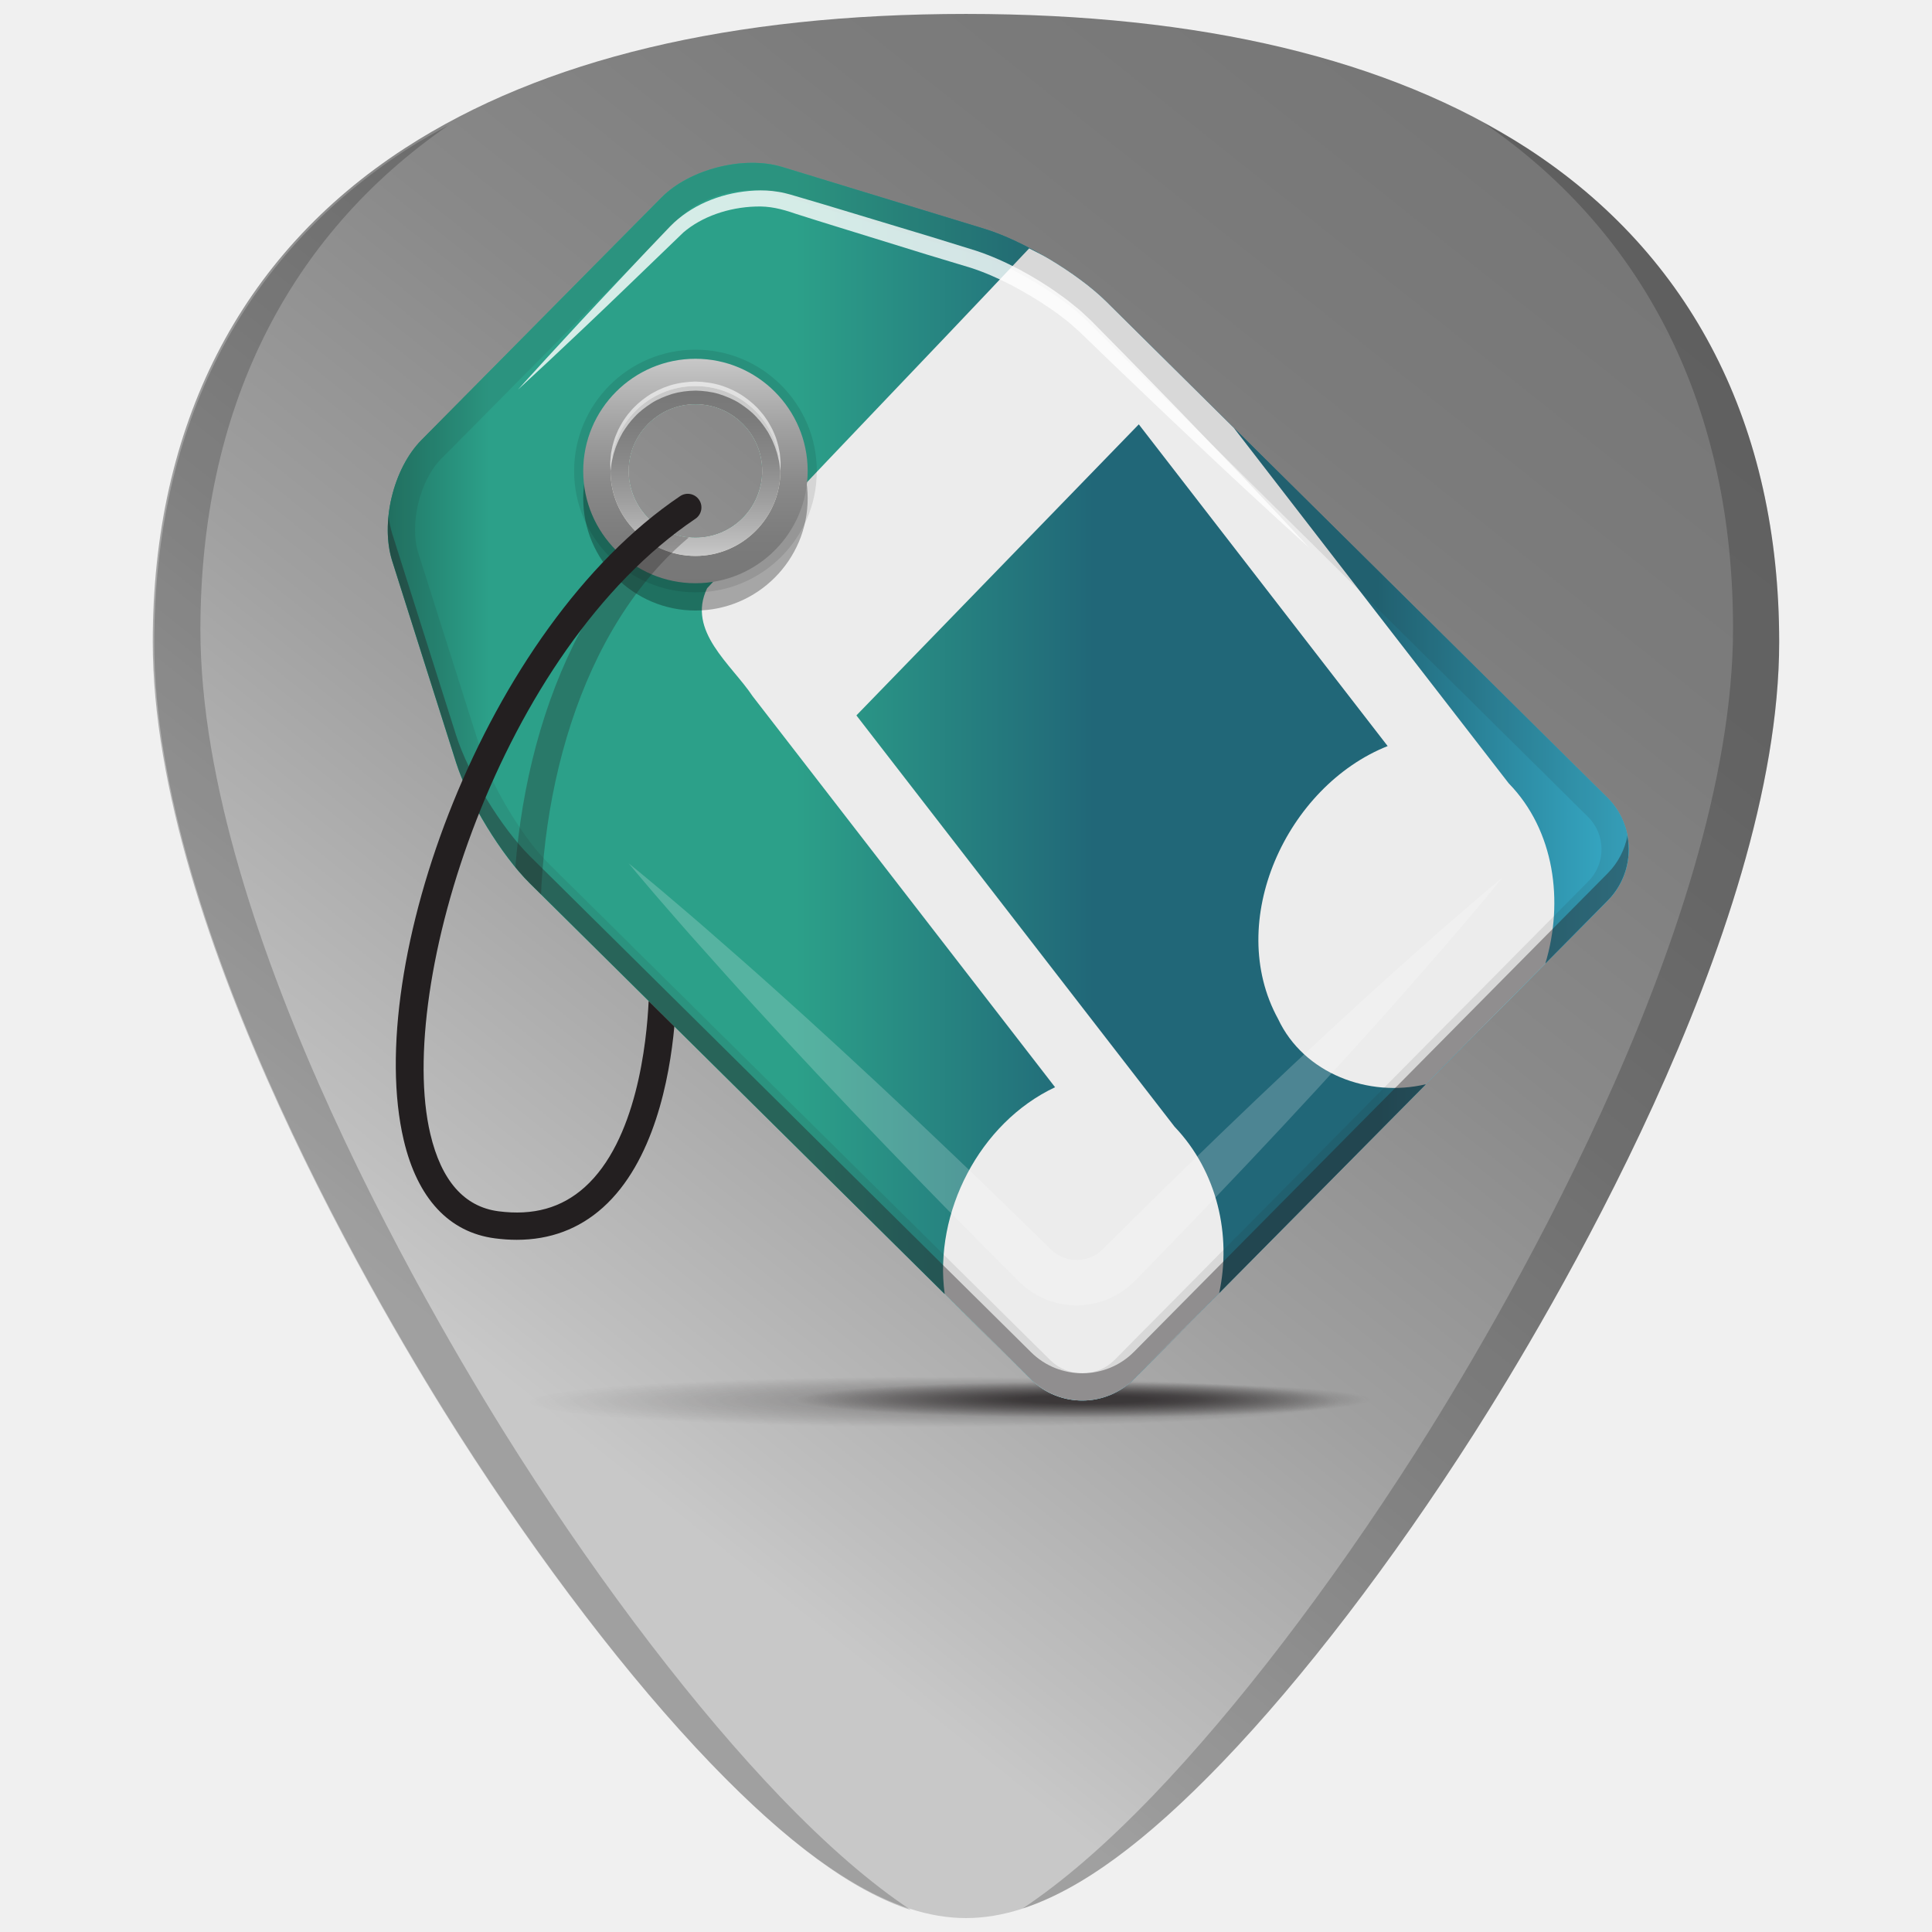
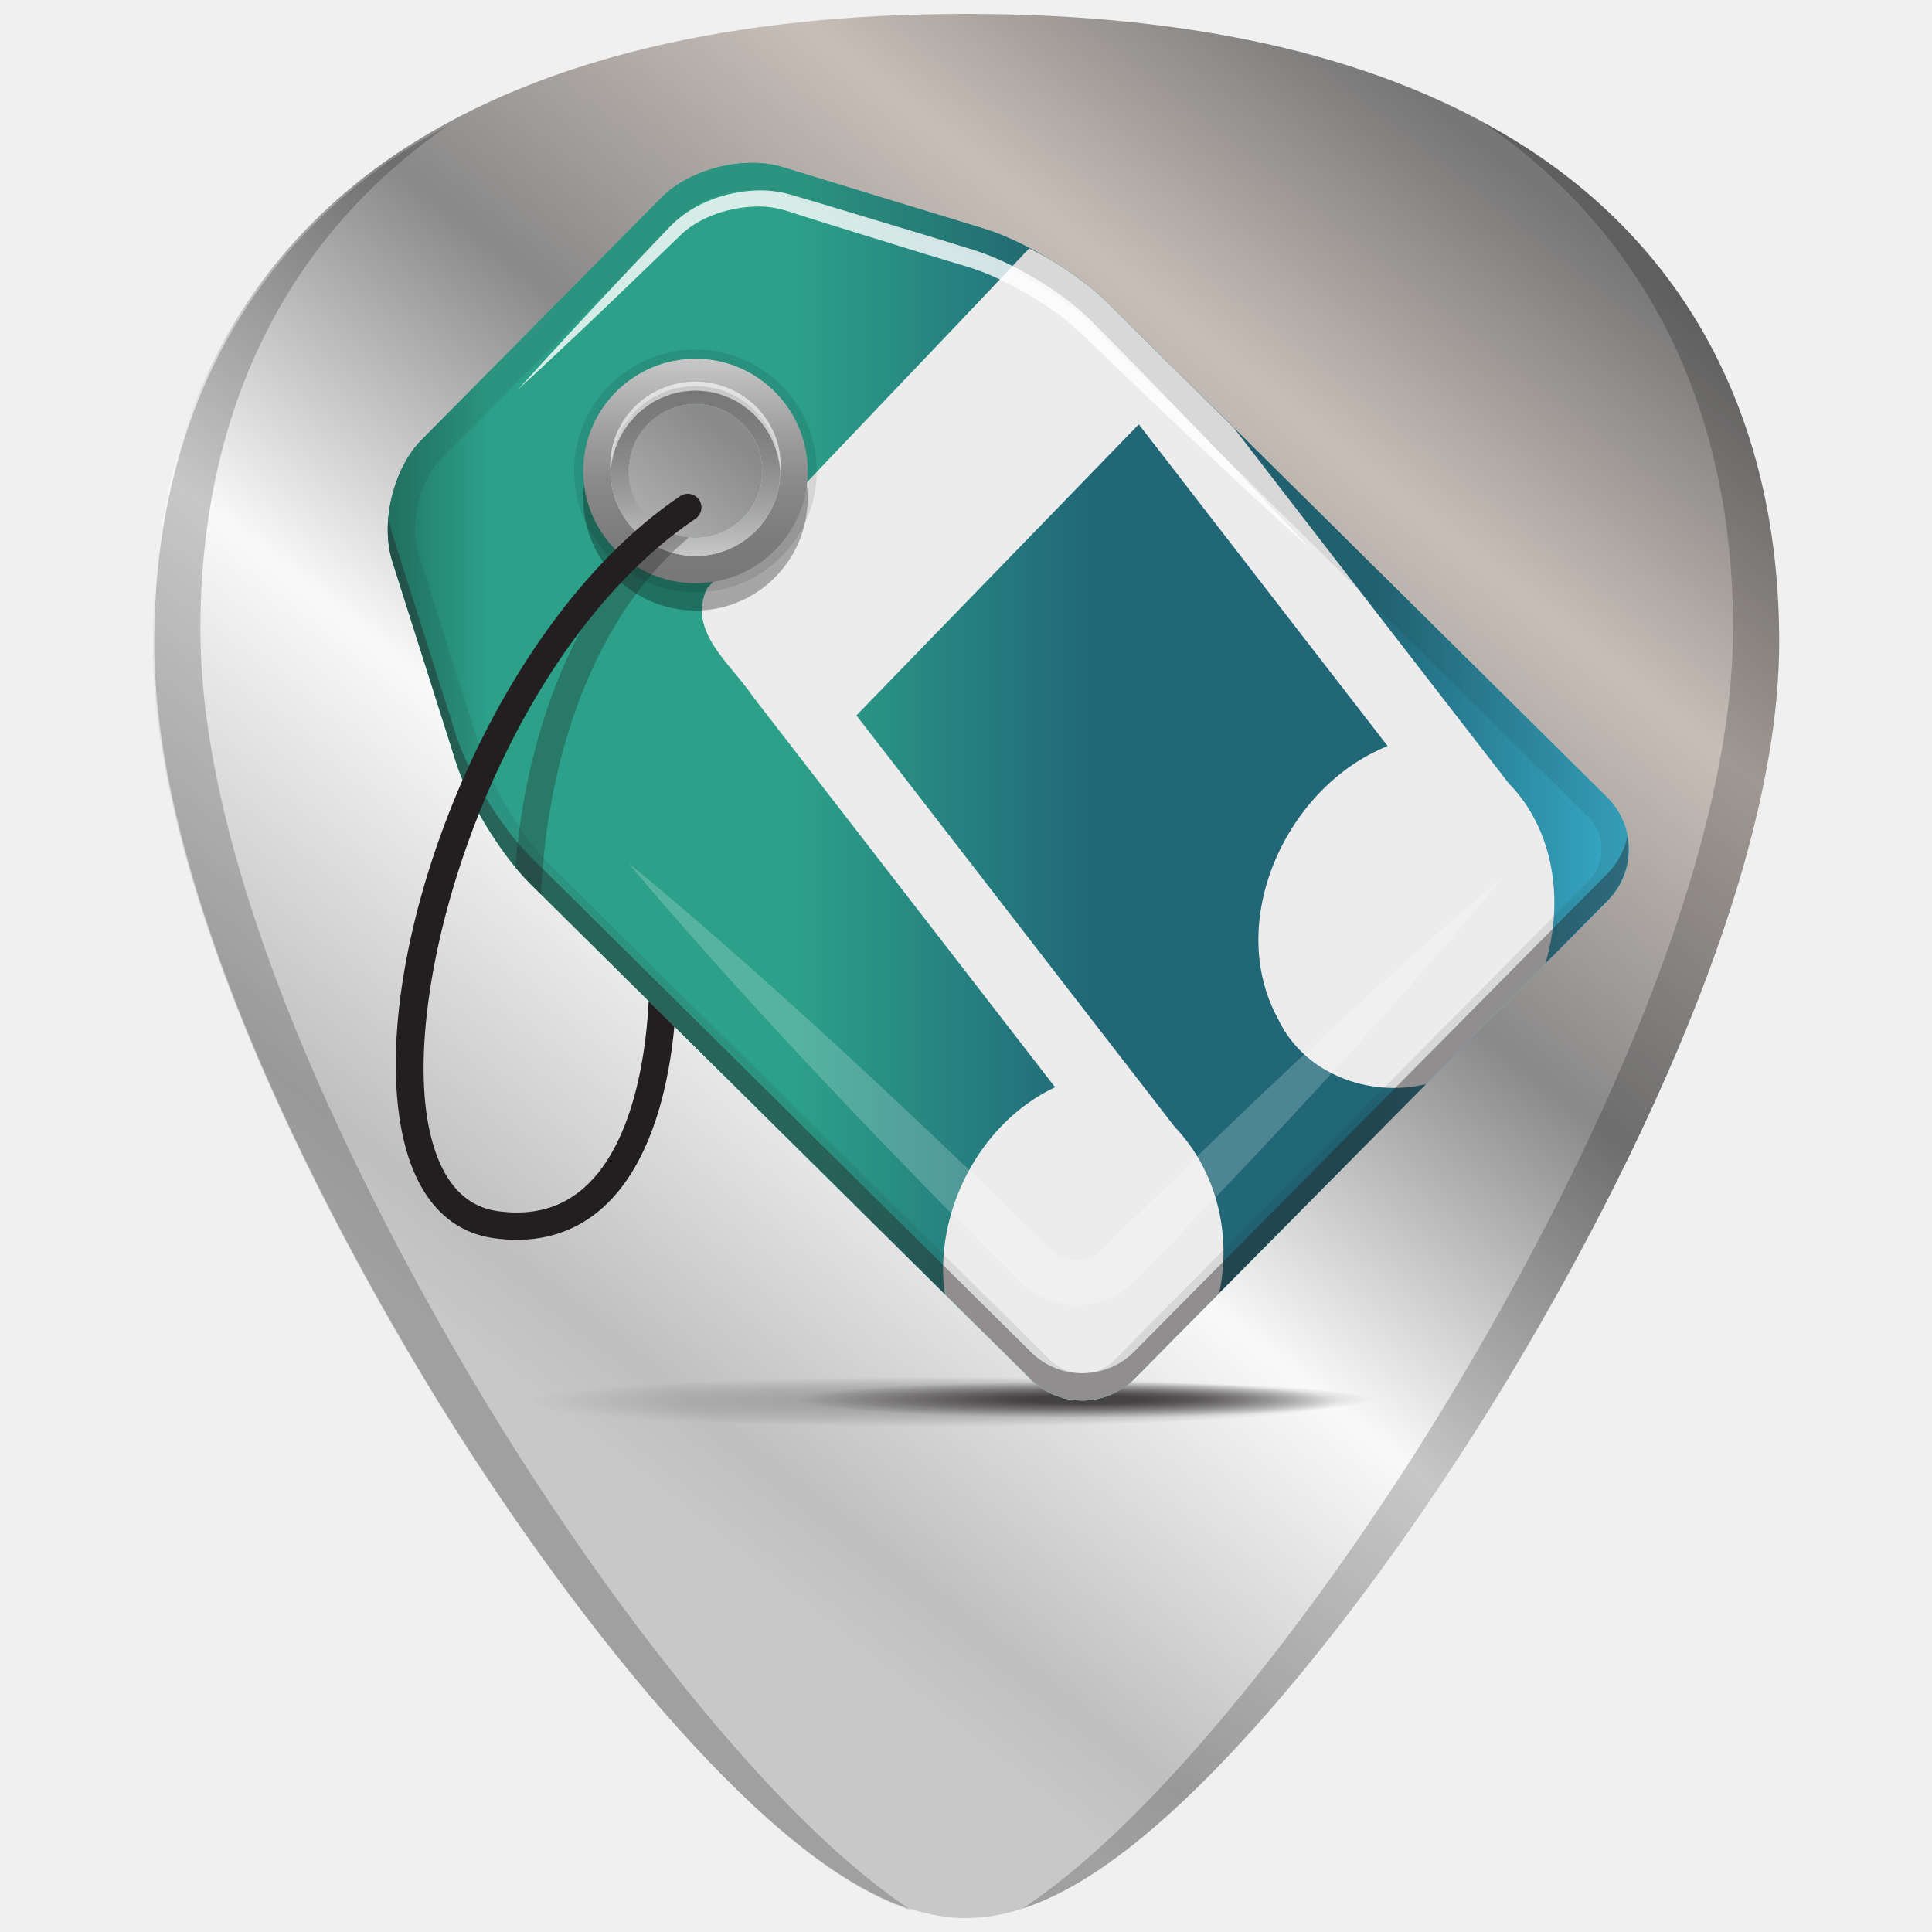
<svg xmlns="http://www.w3.org/2000/svg" xmlns:xlink="http://www.w3.org/1999/xlink" version="1.1" x="0px" y="0px" width="48" height="48" viewBox="0 0 48 48" enable-background="new 0 0 256 256" xml:space="preserve" id="svg158">
  <defs id="defs162">
+     <linearGradient id="linearGradient1034" gradientUnits="userSpaceOnUse" x1="67.374" y1="82.338" x2="67.374" y2="49.164">
+       <stop offset="0" style="stop-color:#C8C8C8" id="stop1022" />
+       <stop offset="0.063" style="stop-color:#BFBFBF" id="stop1024" />
+       <stop offset="0.316" style="stop-color:#f9f9f9;stop-opacity:1" id="stop1026" />
+       <stop offset="0.561" style="stop-color:#898989" id="stop1028" />
+       <stop offset="0.793" style="stop-color:#c8beb7;stop-opacity:1" id="stop1030" />
+       <stop offset="1" style="stop-color:#777777" id="stop1032" />
+     </linearGradient>
    <linearGradient style="fill-opacity:1.0;fill:url(#linearGradient2832)" id="linearGradient2846" gradientUnits="userSpaceOnUse" x1="128.469" y1="247.297" x2="128.469" y2="5.565">
      <stop offset="0" style="stop-color:#217867;fill-opacity:1;fill:url(#linearGradient2832);stop-opacity:1" id="stop2834" />
      <stop offset="0.082" style="stop-color:#2ca089;fill-opacity:1;fill:url(#linearGradient2832);stop-opacity:1" id="stop2836" />
      <stop offset="0.329" style="stop-color:#2ca089;fill-opacity:1;fill:url(#linearGradient2832);stop-opacity:1" id="stop2838" />
      <stop offset="0.569" style="stop-color:#216778;fill-opacity:1;fill:url(#linearGradient2832);stop-opacity:1" id="stop2840" />
      <stop offset="0.797" style="stop-color:#216778;fill-opacity:1;fill:url(#linearGradient2832);stop-opacity:1" id="stop2842" />
      <stop offset="1" style="stop-color:#37abc8;fill-opacity:1;fill:url(#linearGradient2832);stop-opacity:1" id="stop2844" />
    </linearGradient>
    <defs id="defs18">
      <path d="M 245.46,129.523 147.569,32.625 c -5.556,-5.502 -16.222,-11.873 -23.7,-14.16 L 84.351,6.382 C 76.872,4.096 66.255,6.773 60.752,12.33 L 47.311,25.908 c -5.5,5.559 -14.502,14.653 -20.005,20.21 l -13.44,13.579 c -5.5,5.558 -8.07,16.206 -5.706,23.658 l 12.483,39.391 c 2.363,7.456 8.843,18.056 14.399,23.556 l 97.89,96.898 c 5.558,5.502 14.605,5.455 20.105,-0.101 l 36.26,-36.63 c 5.504,-5.559 14.503,-14.651 20.005,-20.209 l 36.259,-36.629 c 5.502,-5.56 5.455,-14.606 -0.101,-20.108 z M 67.375,78.783 c -7.198,0 -13.033,-5.835 -13.033,-13.033 0,-7.197 5.835,-13.033 13.033,-13.033 7.197,0 13.033,5.835 13.033,13.033 -0.001,7.198 -5.836,13.033 -13.033,13.033 z" id="SVGID_3_" />
    </defs>
    <defs id="defs21">
      <path d="M 245.46,129.523 147.569,32.625 c -5.556,-5.502 -16.222,-11.873 -23.7,-14.16 L 84.351,6.382 C 76.872,4.096 66.255,6.773 60.752,12.33 L 47.311,25.908 c -5.5,5.559 -14.502,14.653 -20.005,20.21 l -13.44,13.579 c -5.5,5.558 -8.07,16.206 -5.706,23.658 l 12.483,39.391 c 2.363,7.456 8.843,18.056 14.399,23.556 l 97.89,96.898 c 5.558,5.502 14.605,5.455 20.105,-0.101 l 36.26,-36.63 c 5.504,-5.559 14.503,-14.651 20.005,-20.209 l 36.259,-36.629 c 5.502,-5.56 5.455,-14.606 -0.101,-20.108 z M 67.375,78.783 c -7.198,0 -13.033,-5.835 -13.033,-13.033 0,-7.197 5.835,-13.033 13.033,-13.033 7.197,0 13.033,5.835 13.033,13.033 -0.001,7.198 -5.836,13.033 -13.033,13.033 z" id="SVGID_4_" />
    </defs>
    <clipPath id="SVGID_5_">
      <use id="use23" overflow="visible" xlink:href="#SVGID_3_" style="overflow:visible" x="0" y="0" width="100%" height="100%" />
    </clipPath>
    <clipPath clip-path="url(#SVGID_5_)" id="SVGID_6_">
      <use id="use26" overflow="visible" xlink:href="#SVGID_4_" style="overflow:visible" x="0" y="0" width="100%" height="100%" />
    </clipPath>
    <linearGradient y2="39.946" x2="136.68" y1="229.467" x1="136.68" gradientUnits="userSpaceOnUse" id="SVGID_9_">
      <stop id="stop59" style="stop-color:#E6E7E8" offset="0" />
      <stop id="stop61" style="stop-color:#FFFFFF" offset="1" />
    </linearGradient>
    <clipPath clip-path="url(#SVGID_5_)" id="SVGID_6_-3">
      <use id="use26-6" overflow="visible" xlink:href="#SVGID_4_" style="overflow:visible" x="0" y="0" width="100%" height="100%" />
    </clipPath>
    <linearGradient y2="5.565" x2="128.469" y1="247.297" x1="128.469" gradientUnits="userSpaceOnUse" id="SVGID_7_-7" gradientTransform="translate(200)">
      <stop id="stop31-5" style="stop-color:#39B54A" offset="0" />
      <stop id="stop33-3" style="stop-color:#45B748" offset="0.082" />
      <stop id="stop35-5" style="stop-color:#64BE44" offset="0.329" />
      <stop id="stop37-6" style="stop-color:#7BC241" offset="0.569" />
      <stop id="stop39-2" style="stop-color:#88C540" offset="0.797" />
      <stop id="stop41-9" style="stop-color:#8DC63F" offset="1" />
    </linearGradient>
    <linearGradient y2="5.565" x2="128.469" y1="247.297" x1="128.469" gradientUnits="userSpaceOnUse" id="SVGID_8_-1" gradientTransform="translate(200)">
      <stop id="stop46-2" style="stop-color:#006838" offset="0" />
      <stop id="stop48-7" style="stop-color:#006838;stop-opacity:0.859" offset="0.036" />
      <stop id="stop50-0" style="stop-color:#006838;stop-opacity:0" offset="0.253" />
    </linearGradient>
    <linearGradient id="linearGradient1083" gradientUnits="userSpaceOnUse" x1="128.469" y1="247.297" x2="128.469" y2="5.565">
      <stop offset="0" style="stop-color:#39B54A" id="stop1071" />
      <stop offset="0.082" style="stop-color:#45B748" id="stop1073" />
      <stop offset="0.329" style="stop-color:#64BE44" id="stop1075" />
      <stop offset="0.569" style="stop-color:#7BC241" id="stop1077" />
      <stop offset="0.797" style="stop-color:#88C540" id="stop1079" />
      <stop offset="1" style="stop-color:#8DC63F" id="stop1081" />
    </linearGradient>
    <linearGradient y2="5.565" x2="128.469" y1="247.297" x1="128.469" gradientUnits="userSpaceOnUse" id="linearGradient1092">
      <stop id="stop1086" style="stop-color:#006838" offset="0" />
      <stop id="stop1088" style="stop-color:#006838;stop-opacity:0.859" offset="0.036" />
      <stop id="stop1090" style="stop-color:#006838;stop-opacity:0" offset="0.253" />
    </linearGradient>
    <linearGradient id="linearGradient903">
      <stop offset="0" style="stop-color:#373748;stop-opacity:1" id="stop897" />
      <stop offset="0.132" style="stop-color:#53536c;stop-opacity:1" id="stop899" />
      <stop offset="1" style="stop-color:#b7b7c8;stop-opacity:1" id="stop901" />
    </linearGradient>
    <linearGradient x1="21.866" y1="8.576" x2="21.78" y2="39.924" id="linearGradient5593-9-0-2" xlink:href="#linearGradient903" gradientUnits="userSpaceOnUse" gradientTransform="matrix(0.6119883,0,0,0.5793831,12.52009,1.245023)" />
    <linearGradient x1="24" y1="13" x2="24" y2="40" id="linearGradient5587-5-2-9" xlink:href="#linearGradient6457" gradientUnits="userSpaceOnUse" gradientTransform="matrix(0.4816398,0,0,0.4674921,16.26046,4.484309)" />
    <linearGradient id="linearGradient6457">
      <stop id="stop6459" style="stop-color:white;stop-opacity:0.941" offset="0" />
      <stop id="stop6461" style="stop-color:white;stop-opacity:0.706" offset="1" />
    </linearGradient>
    <linearGradient x1="21.866" y1="8.576" x2="21.78" y2="39.924" id="linearGradient5593-1-8" xlink:href="#linearGradient903" gradientUnits="userSpaceOnUse" gradientTransform="matrix(0.6119883,0,0,0.5793831,4.880467,6.654901)" />
    <linearGradient x1="24" y1="13" x2="24" y2="40" id="linearGradient5587-6-9" xlink:href="#linearGradient6457" gradientUnits="userSpaceOnUse" gradientTransform="matrix(0.4816398,0,0,0.4674921,8.62083,9.894186)" />
-     <linearGradient xlink:href="#SVGID_11_" id="linearGradient844" x1="16" y1="37.082" x2="40.376" y2="6.494" gradientUnits="userSpaceOnUse" />
+     <linearGradient xlink:href="#linearGradient1034" id="linearGradient844" x1="16" y1="37.082" x2="40.376" y2="6.494" gradientUnits="userSpaceOnUse" />
    <linearGradient xlink:href="#linearGradient2846" id="linearGradient2832" x1="7.281" y1="126.431" x2="249.657" y2="126.431" gradientUnits="userSpaceOnUse" />
    <linearGradient xlink:href="#linearGradient2846" id="linearGradient942" gradientUnits="userSpaceOnUse" x1="7.281" y1="126.431" x2="249.657" y2="126.431" />
    <linearGradient xlink:href="#linearGradient2846" id="linearGradient944" gradientUnits="userSpaceOnUse" x1="7.281" y1="126.431" x2="249.657" y2="126.431" />
    <linearGradient xlink:href="#linearGradient2846" id="linearGradient946" gradientUnits="userSpaceOnUse" x1="7.281" y1="126.431" x2="249.657" y2="126.431" />
    <linearGradient xlink:href="#linearGradient2846" id="linearGradient948" gradientUnits="userSpaceOnUse" x1="7.281" y1="126.431" x2="249.657" y2="126.431" />
    <linearGradient xlink:href="#SVGID_11_" id="linearGradient950" gradientUnits="userSpaceOnUse" x1="67.374" y1="82.338" x2="67.374" y2="49.164" />
  </defs>
-   <g id="g1016">
+   <g id="g1111">
    <path id="path852-3" d="m 24.001,0.346 c -5.833,0 -10.522,1.12 -13.936,3.332 -4.101,2.657 -6.27,6.902 -6.27,12.271 0,7.227 5.806,16.885 7.586,19.674 2.032,3.183 4.25,6.08 6.246,8.156 2.542,2.644 4.568,3.875 6.373,3.875 1.805,0 3.829,-1.231 6.371,-3.875 1.996,-2.076 4.214,-4.973 6.246,-8.156 1.78,-2.788 7.586,-12.447 7.586,-19.674 9e-5,-5.37 -2.166,-9.614 -6.268,-12.271 -3.413,-2.212 -8.102,-3.332 -13.936,-3.332 z" style="fill:url(#linearGradient844);fill-opacity:1;stroke-width:0.092" />
    <g transform="matrix(0.1272092,0,0,0.1272092,8.707494,3.337837)" id="Layer_3">
      <radialGradient gradientUnits="userSpaceOnUse" gradientTransform="matrix(0.8931,0,0,0.0554,-1.5962,206.0522)" r="62.866" cy="741.37" cx="162.037" id="SVGID_1_">
        <stop id="stop2" style="stop-color:#231F20" offset="0.215" />
        <stop id="stop4" style="stop-color:#231F20;stop-opacity:0" offset="1" />
      </radialGradient>
      <path style="fill:url(#SVGID_1_);fill-opacity:0.7" id="path7" d="m 202.354,247.297 c 0,3.048 -39.807,5.519 -88.905,5.519 -49.102,0 -88.906,-2.471 -88.906,-5.519 0,-3.046 39.804,-5.518 88.906,-5.518 49.098,0 88.905,2.472 88.905,5.518 z" />
      <radialGradient gradientUnits="userSpaceOnUse" gradientTransform="matrix(0.8931,0,0,0.0554,-1.5962,206.0522)" fy="736.831" fx="179.204" r="88.66" cy="749.394" cx="129.204" id="SVGID_2_">
        <stop id="stop9" style="stop-color:#231F20" offset="0.215" />
        <stop id="stop11" style="stop-color:#231F20;stop-opacity:0" offset="1" />
      </radialGradient>
      <path style="fill:url(#SVGID_2_);fill-opacity:0.4" id="path14" d="m 202.354,247.297 c 0,3.048 -39.807,5.519 -88.905,5.519 -49.102,0 -88.906,-2.471 -88.906,-5.519 0,-3.046 39.804,-5.518 88.906,-5.518 49.098,0 88.905,2.472 88.905,5.518 z" />
    </g>
    <g style="fill:url(#linearGradient2832);fill-opacity:1" transform="matrix(0.1272092,0,0,0.1272092,8.707494,3.337837)" clip-path="url(#SVGID_6_)" id="g57">
      <path d="M 245.46,129.523 147.569,32.625 c -5.556,-5.502 -16.222,-11.873 -23.7,-14.16 L 84.351,6.382 C 76.872,4.096 66.255,6.773 60.752,12.33 L 47.311,25.908 c -5.5,5.559 -14.502,14.653 -20.005,20.21 l -13.44,13.579 c -5.5,5.558 -8.07,16.206 -5.706,23.658 l 12.483,39.391 c 2.363,7.456 8.843,18.056 14.399,23.556 l 97.89,96.898 c 5.558,5.502 14.605,5.455 20.105,-0.101 l 36.26,-36.63 c 5.504,-5.559 14.503,-14.651 20.005,-20.209 l 36.259,-36.629 c 5.502,-5.56 5.455,-14.606 -0.101,-20.108 z M 67.375,78.783 c -7.198,0 -13.033,-5.835 -13.033,-13.033 0,-7.197 5.835,-13.033 13.033,-13.033 7.197,0 13.033,5.835 13.033,13.033 -0.001,7.198 -5.836,13.033 -13.033,13.033 z" id="path29" style="fill:url(#linearGradient942);fill-opacity:1" />
      <linearGradient id="SVGID_7_" gradientUnits="userSpaceOnUse" x1="128.469" y1="247.297" x2="128.469" y2="5.565">
        <stop offset="0" style="stop-color:#39B54A;fill-opacity:1.0;fill:url(#linearGradient2832)" id="stop31" />
        <stop offset="0.082" style="stop-color:#45B748;fill-opacity:1.0;fill:url(#linearGradient2832)" id="stop33" />
        <stop offset="0.329" style="stop-color:#64BE44;fill-opacity:1.0;fill:url(#linearGradient2832)" id="stop35" />
        <stop offset="0.569" style="stop-color:#7BC241;fill-opacity:1.0;fill:url(#linearGradient2832)" id="stop37" />
        <stop offset="0.797" style="stop-color:#88C540;fill-opacity:1.0;fill:url(#linearGradient2832)" id="stop39" />
        <stop offset="1" style="stop-color:#8DC63F;fill-opacity:1.0;fill:url(#linearGradient2832)" id="stop41" />
      </linearGradient>
      <path d="M 245.46,129.523 147.569,32.625 c -5.556,-5.502 -16.222,-11.873 -23.7,-14.16 L 84.351,6.382 C 76.872,4.096 66.255,6.773 60.752,12.33 L 47.311,25.908 c -5.5,5.559 -14.502,14.653 -20.005,20.21 l -13.44,13.579 c -5.5,5.558 -8.07,16.206 -5.706,23.658 l 12.483,39.391 c 2.363,7.456 8.843,18.056 14.399,23.556 l 97.89,96.898 c 5.558,5.502 14.605,5.455 20.105,-0.101 l 36.26,-36.63 c 5.504,-5.559 14.503,-14.651 20.005,-20.209 l 36.259,-36.629 c 5.502,-5.56 5.455,-14.606 -0.101,-20.108 z M 67.375,78.783 c -7.198,0 -13.033,-5.835 -13.033,-13.033 0,-7.197 5.835,-13.033 13.033,-13.033 7.197,0 13.033,5.835 13.033,13.033 -0.001,7.198 -5.836,13.033 -13.033,13.033 z" id="path44" style="fill:url(#linearGradient944);fill-opacity:1" />
      <g id="g55" style="opacity:0;fill:url(#linearGradient948);fill-opacity:1">
        <linearGradient id="SVGID_8_" gradientUnits="userSpaceOnUse" x1="128.469" y1="247.297" x2="128.469" y2="5.565" xlink:href="#SVGID_7_">
          <stop offset="0" style="stop-color:#006838;fill-opacity:1.0;fill:url(#linearGradient2832)" id="stop46" />
          <stop offset="0.036" style="stop-color:#006838;stop-opacity:0.859;fill-opacity:1.0;fill:url(#linearGradient2832)" id="stop48" />
          <stop offset="0.253" style="stop-color:#006838;stop-opacity:0;fill-opacity:1.0;fill:url(#linearGradient2832)" id="stop50" />
        </linearGradient>
        <path d="M 245.46,129.523 147.569,32.625 c -5.556,-5.502 -16.222,-11.873 -23.7,-14.16 L 84.351,6.382 C 76.872,4.096 66.255,6.773 60.752,12.33 L 47.311,25.908 c -5.5,5.559 -14.502,14.653 -20.005,20.21 l -13.44,13.579 c -5.5,5.558 -8.07,16.206 -5.706,23.658 l 12.483,39.391 c 2.363,7.456 8.843,18.056 14.399,23.556 l 97.89,96.898 c 5.558,5.502 14.605,5.455 20.105,-0.101 l 36.26,-36.63 c 5.504,-5.559 14.503,-14.651 20.005,-20.209 l 36.259,-36.629 c 5.502,-5.56 5.455,-14.606 -0.101,-20.108 z M 67.375,78.783 c -7.198,0 -13.033,-5.835 -13.033,-13.033 0,-7.197 5.835,-13.033 13.033,-13.033 7.197,0 13.033,5.835 13.033,13.033 -0.001,7.198 -5.836,13.033 -13.033,13.033 z" id="path53" style="fill:url(#linearGradient946);fill-opacity:1" />
      </g>
    </g>
    <path id="path3406" d="m 23.471,32.151 2.146,2.124 c 0.088,0.087 0.184,0.164 0.284,0.23 0.1,0.065 0.206,0.12 0.315,0.163 0.109,0.043 0.222,0.076 0.336,0.097 0.114,0.021 0.23,0.032 0.346,0.031 0.116,-6.36e-4 0.232,-0.012 0.346,-0.035 0.114,-0.023 0.226,-0.056 0.335,-0.101 0.109,-0.045 0.214,-0.1 0.314,-0.166 0.1,-0.066 0.194,-0.144 0.282,-0.232 l 2.115,-2.137 c 0.309,-1.427 -0.042,-3.015 -1.108,-4.132 -2.505,-3.238 -5.4,-6.981 -7.905,-10.219 2.251,-2.323 4.766,-4.908 7.016,-7.231 1.931,2.496 4.252,5.497 6.183,7.993 -2.511,0.999 -4.054,4.354 -2.722,6.78 0.638,1.36 2.252,1.959 3.67,1.622 l 2.97,-3 c 0.462,-1.54 0.229,-3.307 -0.909,-4.475 -2.281,-2.94 -4.555,-5.886 -6.83,-8.831 L 27.48,7.488 C 27.303,7.313 27.086,7.131 26.844,6.952 26.603,6.773 26.337,6.597 26.064,6.434 25.9,6.336 25.735,6.256 25.57,6.17 22.913,8.995 20.212,11.779 17.568,14.615 c -0.512,1.064 0.607,1.894 1.132,2.684 2.504,3.238 5.009,6.476 7.513,9.713 -1.882,0.886 -3.018,3.117 -2.742,5.139 z" style="fill:#ececec;fill-opacity:1;stroke:none;stroke-width:0.907;stroke-linecap:round;stroke-linejoin:round;stroke-miterlimit:4;stroke-dasharray:none;stroke-opacity:1" />
    <g transform="matrix(0.1272092,0,0,0.1272092,8.707494,3.337837)" clip-path="url(#SVGID_6_)" id="g70">
      <g id="g68" style="opacity:0.1">
        <path d="m 78.47,10.897 c 1.6,0 3.054,0.197 4.322,0.584 l 39.518,12.083 c 6.692,2.047 16.542,7.932 21.509,12.851 l 97.89,96.897 c 3.481,3.448 3.51,9.087 0.064,12.569 l -36.259,36.629 -8.021,8.104 -11.983,12.105 -36.26,36.63 c -1.67,1.688 -3.913,2.616 -6.315,2.616 -2.366,0 -4.586,-0.907 -6.25,-2.554 l -97.89,-96.898 c -4.97,-4.92 -10.954,-14.709 -13.068,-21.377 L 13.242,81.743 C 11.471,76.161 13.534,67.612 17.655,63.448 L 31.095,49.87 C 36.598,44.312 45.6,35.218 51.1,29.659 L 64.54,16.082 c 3.023,-3.053 8.752,-5.185 13.93,-5.185 M 67.375,84.115 c 10.126,0 18.365,-8.238 18.365,-18.364 0,-10.126 -8.238,-18.365 -18.365,-18.365 -10.126,0 -18.364,8.239 -18.364,18.365 0,10.126 8.238,18.364 18.364,18.364 M 78.47,5.565 c -6.45,0 -13.55,2.556 -17.718,6.765 L 47.311,25.908 c -5.5,5.559 -14.502,14.653 -20.005,20.21 l -13.44,13.579 c -5.5,5.558 -8.07,16.206 -5.706,23.658 l 12.483,39.391 c 2.363,7.456 8.843,18.056 14.399,23.556 l 97.89,96.898 c 2.76,2.732 6.382,4.097 10.001,4.097 3.669,0 7.336,-1.4 10.104,-4.197 l 36.26,-36.63 c 5.504,-5.559 14.503,-14.651 20.005,-20.209 l 36.259,-36.629 c 5.501,-5.561 5.454,-14.606 -0.102,-20.108 L 147.568,32.626 c -5.556,-5.502 -16.222,-11.873 -23.7,-14.16 L 84.351,6.382 C 82.537,5.828 80.536,5.565 78.47,5.565 Z M 67.375,78.783 c -7.198,0 -13.033,-5.835 -13.033,-13.033 0,-7.197 5.835,-13.033 13.033,-13.033 7.197,0 13.033,5.835 13.033,13.033 -0.001,7.198 -5.836,13.033 -13.033,13.033 z" id="path66" style="fill:#231f20" />
      </g>
    </g>
    <g transform="matrix(0.1272092,0,0,0.1272092,8.707494,3.337837)" clip-path="url(#SVGID_6_)" id="g84" style="opacity:0.4">
      <g id="g76">
        <path d="m 67.375,47.386 c -7.198,0 -13.033,5.835 -13.033,13.033 0,0.914 0.096,1.805 0.275,2.666 1.23,-5.918 6.474,-10.367 12.758,-10.367 6.284,0 11.527,4.448 12.757,10.367 0.179,-0.861 0.275,-1.752 0.275,-2.666 0,-7.198 -5.835,-13.033 -13.032,-13.033 z" id="path72" style="fill:#231f20" />
        <path d="m 67.375,47.386 c -7.198,0 -13.033,5.835 -13.033,13.033 0,0.914 0.096,1.805 0.275,2.666 1.23,-5.918 6.474,-10.367 12.758,-10.367 6.284,0 11.527,4.448 12.757,10.367 0.179,-0.861 0.275,-1.752 0.275,-2.666 0,-7.198 -5.835,-13.033 -13.032,-13.033 z" id="path74" style="opacity:0.1;fill:#231f20" />
      </g>
      <g id="g82">
        <path d="m 245.562,144.301 -36.259,36.628 c -5.502,5.558 -14.501,14.65 -20.005,20.209 l -36.26,36.63 c -5.5,5.556 -14.548,5.603 -20.105,0.102 l -97.89,-96.899 c -5.556,-5.5 -12.036,-16.099 -14.399,-23.556 L 8.16,78.023 C 7.807,76.909 7.577,75.718 7.437,74.489 7.109,77.599 7.313,80.682 8.16,83.355 l 12.483,39.391 c 2.363,7.456 8.843,18.056 14.399,23.556 l 97.89,96.898 c 5.558,5.502 14.605,5.455 20.105,-0.101 l 36.26,-36.63 c 5.504,-5.559 14.503,-14.651 20.005,-20.209 l 36.259,-36.629 c 3.403,-3.439 4.677,-8.212 3.844,-12.657 -0.509,2.685 -1.789,5.249 -3.843,7.327 z" id="path78" style="fill:#231f20" />
        <path d="m 7.437,74.489 c -0.328,3.11 -0.124,6.193 0.723,8.866 l 12.483,39.391 c 2.363,7.456 8.843,18.056 14.399,23.556 l 97.89,96.898 c 2.76,2.732 6.382,4.097 10.001,4.097 3.669,0 7.336,-1.4 10.104,-4.197 l 36.26,-36.63 c 5.504,-5.559 14.503,-14.651 20.005,-20.209 l 36.259,-36.629 c 3.403,-3.439 4.677,-8.212 3.844,-12.657 -0.509,2.685 -1.789,5.248 -3.844,7.326 l -36.259,36.628 c -5.502,5.558 -14.501,14.65 -20.005,20.209 l -36.26,36.63 c -2.769,2.796 -6.437,4.197 -10.104,4.197 -3.62,0 -7.24,-1.363 -10.001,-4.096 L 35.042,140.97 C 29.486,135.47 23.006,124.871 20.643,117.414 L 8.16,78.023 C 7.807,76.909 7.577,75.718 7.437,74.489 Z" id="path80" style="opacity:0.1;fill:#231f20" />
      </g>
    </g>
    <g transform="matrix(0.1272092,0,0,0.1272092,8.707494,3.337837)" clip-path="url(#SVGID_6_)" id="g88">
      <path d="m 187.261,80.769 c 0,0 -2.227,-2.024 -6.124,-5.567 -3.88,-3.561 -9.403,-8.667 -15.961,-14.864 -3.283,-3.094 -6.841,-6.447 -10.566,-10.028 -3.734,-3.574 -7.686,-7.33 -11.722,-11.266 l -0.381,-0.369 -0.146,-0.138 -0.198,-0.176 -0.795,-0.707 c -0.531,-0.463 -1.062,-0.977 -1.604,-1.361 -0.538,-0.414 -1.077,-0.829 -1.619,-1.245 -0.546,-0.414 -1.152,-0.799 -1.728,-1.203 -2.324,-1.609 -4.821,-3.044 -7.361,-4.411 -2.562,-1.325 -5.219,-2.501 -7.914,-3.372 -2.868,-0.866 -5.746,-1.735 -8.625,-2.604 -5.745,-1.777 -11.49,-3.555 -17.146,-5.305 -2.83,-0.869 -5.631,-1.748 -8.395,-2.631 -2.888,-0.998 -5.16,-1.534 -7.877,-1.421 -5.245,0.162 -10.465,1.958 -14.076,5.054 -3.704,3.57 -7.206,6.944 -10.439,10.06 -6.494,6.264 -11.967,11.424 -15.81,15.024 -3.862,3.582 -6.068,5.628 -6.068,5.628 0,0 8.036,-8.969 20.428,-22.088 1.548,-1.641 3.161,-3.35 4.83,-5.119 0.838,-0.88 1.691,-1.775 2.558,-2.685 0.434,-0.454 0.871,-0.911 1.311,-1.371 0.432,-0.458 0.878,-0.924 1.407,-1.414 4.141,-3.769 9.767,-5.913 15.754,-6.218 1.517,-0.067 2.999,-0.02 4.612,0.262 0.886,0.13 1.404,0.294 2.258,0.51 0.691,0.204 1.385,0.408 2.081,0.613 2.786,0.813 5.6,1.651 8.431,2.514 5.667,1.712 11.424,3.451 17.181,5.19 2.873,0.889 5.745,1.778 8.606,2.664 3.003,0.99 5.803,2.264 8.49,3.675 2.669,1.44 5.243,2.988 7.652,4.738 0.604,0.441 1.212,0.846 1.805,1.314 0.591,0.476 1.18,0.95 1.767,1.422 0.612,0.467 1.097,0.961 1.626,1.442 l 0.78,0.723 0.194,0.18 0.234,0.229 0.372,0.376 c 3.978,3.997 7.773,7.909 11.386,11.606 3.619,3.689 7.008,7.212 10.136,10.463 6.265,6.494 11.426,11.965 15.026,15.808 3.583,3.862 5.63,6.068 5.63,6.068 z" id="path86" style="opacity:0.8;fill:#ffffff" />
    </g>
    <g transform="matrix(0.1272092,0,0,0.1272092,8.707494,3.337837)" clip-path="url(#SVGID_6_)" id="g92">
      <path d="m 54.342,142.385 c 0,0 0.719,0.587 2.066,1.688 1.33,1.118 3.317,2.721 5.772,4.835 2.465,2.104 5.479,4.64 8.858,7.625 3.398,2.967 7.234,6.313 11.361,10.021 8.267,7.402 17.797,16.154 27.872,25.669 2.512,2.386 5.065,4.812 7.649,7.267 2.581,2.46 5.188,4.954 7.793,7.492 2.607,2.535 5.236,5.09 7.875,7.655 l 1.97,1.937 0.986,0.969 0.247,0.243 c 0.167,0.157 -0.159,-0.147 -0.102,-0.096 l 0.064,0.058 0.13,0.115 0.518,0.459 0.129,0.115 c 0.035,0.028 0.048,0.027 0.071,0.043 l 0.125,0.074 c 0.085,0.053 0.15,0.108 0.241,0.172 0.255,0.122 0.479,0.301 0.744,0.403 0.509,0.243 1.048,0.432 1.606,0.543 2.236,0.501 4.697,-0.133 6.343,-1.687 2.571,-2.542 5.132,-5.074 7.673,-7.587 2.58,-2.563 5.155,-5.09 7.715,-7.572 2.559,-2.482 5.087,-4.935 7.573,-7.347 9.977,-9.618 19.419,-18.466 27.61,-25.95 4.091,-3.748 7.891,-7.134 11.261,-10.133 3.351,-3.019 6.338,-5.585 8.783,-7.712 2.436,-2.138 4.406,-3.761 5.726,-4.892 1.337,-1.113 2.05,-1.707 2.05,-1.707 0,0 -0.587,0.719 -1.687,2.066 -1.117,1.331 -2.72,3.318 -4.832,5.775 -2.103,2.468 -4.639,5.48 -7.623,8.861 -2.964,3.401 -6.312,7.235 -10.018,11.363 -7.402,8.269 -16.153,17.8 -25.669,27.872 -2.387,2.511 -4.813,5.063 -7.269,7.647 -2.457,2.584 -4.958,5.186 -7.494,7.791 -1.266,1.306 -2.536,2.617 -3.81,3.933 l -1.917,1.973 -0.966,0.982 c -0.327,0.33 -0.594,0.621 -1.121,1.098 -3.715,3.527 -9.209,5.008 -14.193,3.909 -1.249,-0.267 -2.466,-0.693 -3.617,-1.256 -0.585,-0.262 -1.122,-0.62 -1.676,-0.94 -0.291,-0.194 -0.593,-0.419 -0.884,-0.635 l -0.436,-0.332 -0.206,-0.163 -0.129,-0.115 -0.514,-0.464 -0.419,-0.387 -0.245,-0.244 -0.979,-0.977 -1.956,-1.95 c -2.592,-2.612 -5.174,-5.215 -7.735,-7.797 -2.564,-2.579 -5.085,-5.16 -7.57,-7.716 -2.482,-2.56 -4.933,-5.088 -7.345,-7.575 -9.617,-9.978 -18.464,-19.419 -25.95,-27.61 -3.75,-4.089 -7.134,-7.891 -10.135,-11.259 -3.02,-3.349 -5.586,-6.336 -7.715,-8.78 -2.139,-2.434 -3.761,-4.405 -4.893,-5.723 -1.112,-1.334 -1.706,-2.047 -1.706,-2.047 z" id="path90" style="opacity:0.2;fill:#ffffff" />
    </g>
    <g transform="matrix(0.1272092,0,0,0.1272092,8.707494,3.337837)" clip-path="url(#SVGID_6_)" id="g98">
      <g id="g96" style="opacity:0.1">
        <path d="m 67.375,52.718 c 7.197,0 13.033,5.835 13.033,13.033 0,7.198 -5.835,13.033 -13.033,13.033 -7.198,0 -13.033,-5.835 -13.033,-13.033 0,-7.198 5.835,-13.033 13.033,-13.033 m 0,-10.664 c -13.066,0 -23.696,10.63 -23.696,23.696 0,13.066 10.63,23.696 23.696,23.696 13.066,0 23.696,-10.63 23.696,-23.696 0,-13.066 -10.63,-23.696 -23.696,-23.696 z" id="path94" />
      </g>
    </g>
    <g transform="matrix(0.1272092,0,0,0.1272092,8.707494,3.337837)" clip-path="url(#SVGID_6_)" id="g121">
      <g id="g119">
        <g id="g102" style="opacity:0.3">
          <path d="m 67.375,58.049 c 7.197,0 13.033,5.835 13.033,13.033 0,7.198 -5.835,13.033 -13.033,13.033 -7.198,0 -13.033,-5.835 -13.033,-13.033 0,-7.197 5.835,-13.033 13.033,-13.033 m 0,-8.886 c -12.086,0 -21.919,9.833 -21.919,21.919 0,12.085 9.833,21.919 21.919,21.919 12.086,0 21.919,-9.834 21.919,-21.919 C 89.293,58.996 79.46,49.163 67.375,49.163 Z" id="path100" />
        </g>
        <linearGradient id="SVGID_10_" gradientUnits="userSpaceOnUse" x1="67.374" y1="87.669" x2="67.374" y2="43.832">
          <stop offset="0" style="stop-color:#777777" id="stop104" />
          <stop offset="0.207" style="stop-color:#7C7C7C" id="stop106" />
          <stop offset="0.439" style="stop-color:#898989" id="stop108" />
          <stop offset="0.684" style="stop-color:#A0A0A0" id="stop110" />
          <stop offset="0.937" style="stop-color:#BFBFBF" id="stop112" />
          <stop offset="1" style="stop-color:#C8C8C8" id="stop114" />
        </linearGradient>
        <path d="m 67.375,52.718 c 7.197,0 13.033,5.835 13.033,13.033 0,7.198 -5.835,13.033 -13.033,13.033 -7.198,0 -13.033,-5.835 -13.033,-13.033 0,-7.198 5.835,-13.033 13.033,-13.033 m 0,-8.886 c -12.086,0 -21.919,9.833 -21.919,21.919 0,12.085 9.833,21.919 21.919,21.919 12.086,0 21.919,-9.834 21.919,-21.919 C 89.293,53.665 79.46,43.832 67.375,43.832 Z" id="path117" style="fill:url(#SVGID_10_)" />
      </g>
    </g>
    <g transform="matrix(0.1272092,0,0,0.1272092,8.707494,3.337837)" clip-path="url(#SVGID_6_)" id="g142">
      <path d="m 67.375,55.888 c 5.447,0 9.862,4.416 9.862,9.862 0,5.446 -4.415,9.863 -9.862,9.863 -5.447,0 -9.863,-4.417 -9.863,-9.863 0,-5.446 4.415,-9.862 9.863,-9.862 m 0,-6.724 c -9.146,0 -16.587,7.441 -16.587,16.587 0,9.145 7.441,16.587 16.587,16.587 9.146,0 16.587,-7.442 16.587,-16.587 C 83.961,56.605 76.52,49.164 67.375,49.164 Z" id="path123" style="fill:#e9e6dd" />
      <g id="g140">
        <linearGradient id="SVGID_11_" gradientUnits="userSpaceOnUse" x1="67.374" y1="82.338" x2="67.374" y2="49.164">
          <stop offset="0" style="stop-color:#C8C8C8" id="stop125" />
          <stop offset="0.063" style="stop-color:#BFBFBF" id="stop127" />
          <stop offset="0.316" style="stop-color:#A0A0A0" id="stop129" />
          <stop offset="0.561" style="stop-color:#898989" id="stop131" />
          <stop offset="0.793" style="stop-color:#7C7C7C" id="stop133" />
          <stop offset="1" style="stop-color:#777777" id="stop135" />
        </linearGradient>
        <path d="m 67.375,55.888 c 5.447,0 9.862,4.416 9.862,9.862 0,5.446 -4.415,9.863 -9.862,9.863 -5.447,0 -9.863,-4.417 -9.863,-9.863 0,-5.446 4.415,-9.862 9.863,-9.862 m 0,-6.724 c -9.146,0 -16.587,7.441 -16.587,16.587 0,9.145 7.441,16.587 16.587,16.587 9.146,0 16.587,-7.442 16.587,-16.587 C 83.961,56.605 76.52,49.164 67.375,49.164 Z" id="path138" style="fill:url(#linearGradient950)" />
      </g>
    </g>
    <path transform="matrix(0.1272092,0,0,0.1272092,8.707494,3.337837)" clip-path="url(#SVGID_6_)" d="M 69.43,72.868 C 19.667,106.414 27.979,211.314 63.079,215.903" id="path144" style="fill:none;stroke:#231f20;stroke-width:5.332;stroke-linecap:round;stroke-opacity:0.3" />
    <g transform="matrix(0.1272092,0,0,0.1272092,8.707494,3.337837)" clip-path="url(#SVGID_6_)" id="g150">
      <g id="g148" style="opacity:0.6">
        <path d="m 83.961,65.75 c 0,0 -0.027,-0.202 -0.078,-0.582 -0.067,-0.375 -0.085,-0.948 -0.265,-1.63 -0.079,-0.341 -0.165,-0.719 -0.26,-1.13 -0.13,-0.402 -0.27,-0.836 -0.42,-1.301 -0.158,-0.459 -0.39,-0.925 -0.597,-1.425 -0.223,-0.494 -0.52,-0.983 -0.792,-1.507 -0.633,-1.001 -1.37,-2.05 -2.313,-3.012 -0.902,-0.999 -2.045,-1.852 -3.253,-2.651 -1.227,-0.79 -2.628,-1.351 -4.069,-1.818 -1.44,-0.427 -3.045,-0.614 -4.496,-0.645 -1.691,0.037 -3.095,0.218 -4.585,0.646 -1.44,0.47 -2.842,1.028 -4.068,1.819 -1.209,0.799 -2.351,1.652 -3.253,2.65 -0.942,0.961 -1.678,2.011 -2.312,3.011 -0.272,0.524 -0.569,1.013 -0.792,1.507 -0.207,0.5 -0.439,0.965 -0.598,1.424 -0.15,0.464 -0.291,0.899 -0.42,1.301 -0.095,0.413 -0.182,0.792 -0.261,1.135 -0.18,0.688 -0.198,1.247 -0.266,1.624 -0.051,0.38 -0.078,0.583 -0.078,0.583 0,0 -0.006,-0.204 -0.019,-0.586 0.01,-0.381 -0.083,-0.953 0.011,-1.667 0.032,-0.36 0.068,-0.759 0.107,-1.193 0.084,-0.429 0.175,-0.894 0.273,-1.39 0.11,-0.495 0.294,-1.003 0.454,-1.553 0.176,-0.544 0.449,-1.083 0.688,-1.666 0.293,-0.555 0.598,-1.141 0.959,-1.718 0.393,-0.555 0.768,-1.16 1.262,-1.694 0.909,-1.139 2.08,-2.163 3.387,-3.077 1.318,-0.905 2.824,-1.631 4.427,-2.151 1.585,-0.495 3.428,-0.738 4.992,-0.777 1.804,0.046 3.447,0.283 5.082,0.777 1.602,0.523 3.108,1.247 4.426,2.152 1.307,0.914 2.477,1.939 3.386,3.077 0.494,0.535 0.87,1.139 1.262,1.695 0.361,0.577 0.666,1.163 0.959,1.717 0.239,0.583 0.513,1.121 0.688,1.666 0.16,0.55 0.344,1.058 0.454,1.553 0.098,0.496 0.188,0.96 0.273,1.39 0.04,0.436 0.076,0.837 0.108,1.199 0.094,0.719 0.001,1.277 0.011,1.661 -0.007,0.382 -0.014,0.586 -0.014,0.586 z" id="path146" style="fill:#ffffff" />
      </g>
    </g>
    <g transform="matrix(0.1272092,0,0,0.1272092,8.707494,3.337837)" id="Layer_2">
      <g id="g155">
        <path style="fill:#231f20" id="path153" d="m 63.255,174.228 c -0.938,10.178 -4.014,26.452 -13.949,35.368 -4.674,4.193 -10.322,6.308 -16.834,6.308 -1.382,0 -2.804,-0.096 -4.263,-0.287 C 19.241,214.446 13.083,207.812 10.401,196.435 2.383,162.438 26.194,96.403 64.386,70.658 c 1.222,-0.823 2.878,-0.499 3.7,0.721 0.824,1.22 0.501,2.878 -0.72,3.701 -38.153,25.718 -58.625,91.091 -51.776,120.131 2.16,9.16 6.638,14.246 13.309,15.119 6.806,0.889 12.32,-0.647 16.839,-4.696 10.111,-9.065 12.113,-28.142 12.498,-36.373" />
      </g>
    </g>
    <path id="path831-3" d="m 36.887,3.07 c 4.035,2.782 6.17,7.106 6.17,12.539 0,7.532 -6.051,17.6 -7.906,20.506 -2.118,3.318 -4.429,6.336 -6.51,8.5 -1.177,1.224 -2.243,2.141 -3.234,2.801 1.448,-0.472 3.062,-1.657 4.965,-3.637 1.996,-2.076 4.214,-4.973 6.246,-8.156 1.78,-2.788 7.586,-12.447 7.586,-19.674 0,-5.37 -2.168,-9.614 -6.27,-12.271 C 37.6,3.462 37.244,3.265 36.887,3.07 Z M 11.148,3.107 C 10.791,3.303 10.435,3.499 10.102,3.715 6,6.372 3.832,10.616 3.832,15.986 c 0,7.227 5.806,16.885 7.586,19.674 2.032,3.183 4.25,6.08 6.246,8.156 1.903,1.98 3.517,3.165 4.965,3.637 -0.991,-0.66 -2.057,-1.577 -3.234,-2.801 -2.08,-2.164 -4.392,-5.182 -6.51,-8.5 -1.855,-2.906 -7.906,-12.974 -7.906,-20.506 0,-5.434 2.135,-9.757 6.17,-12.539 z" style="opacity:0.2;fill:#000000;stroke-width:0.092" />
  </g>
</svg>
